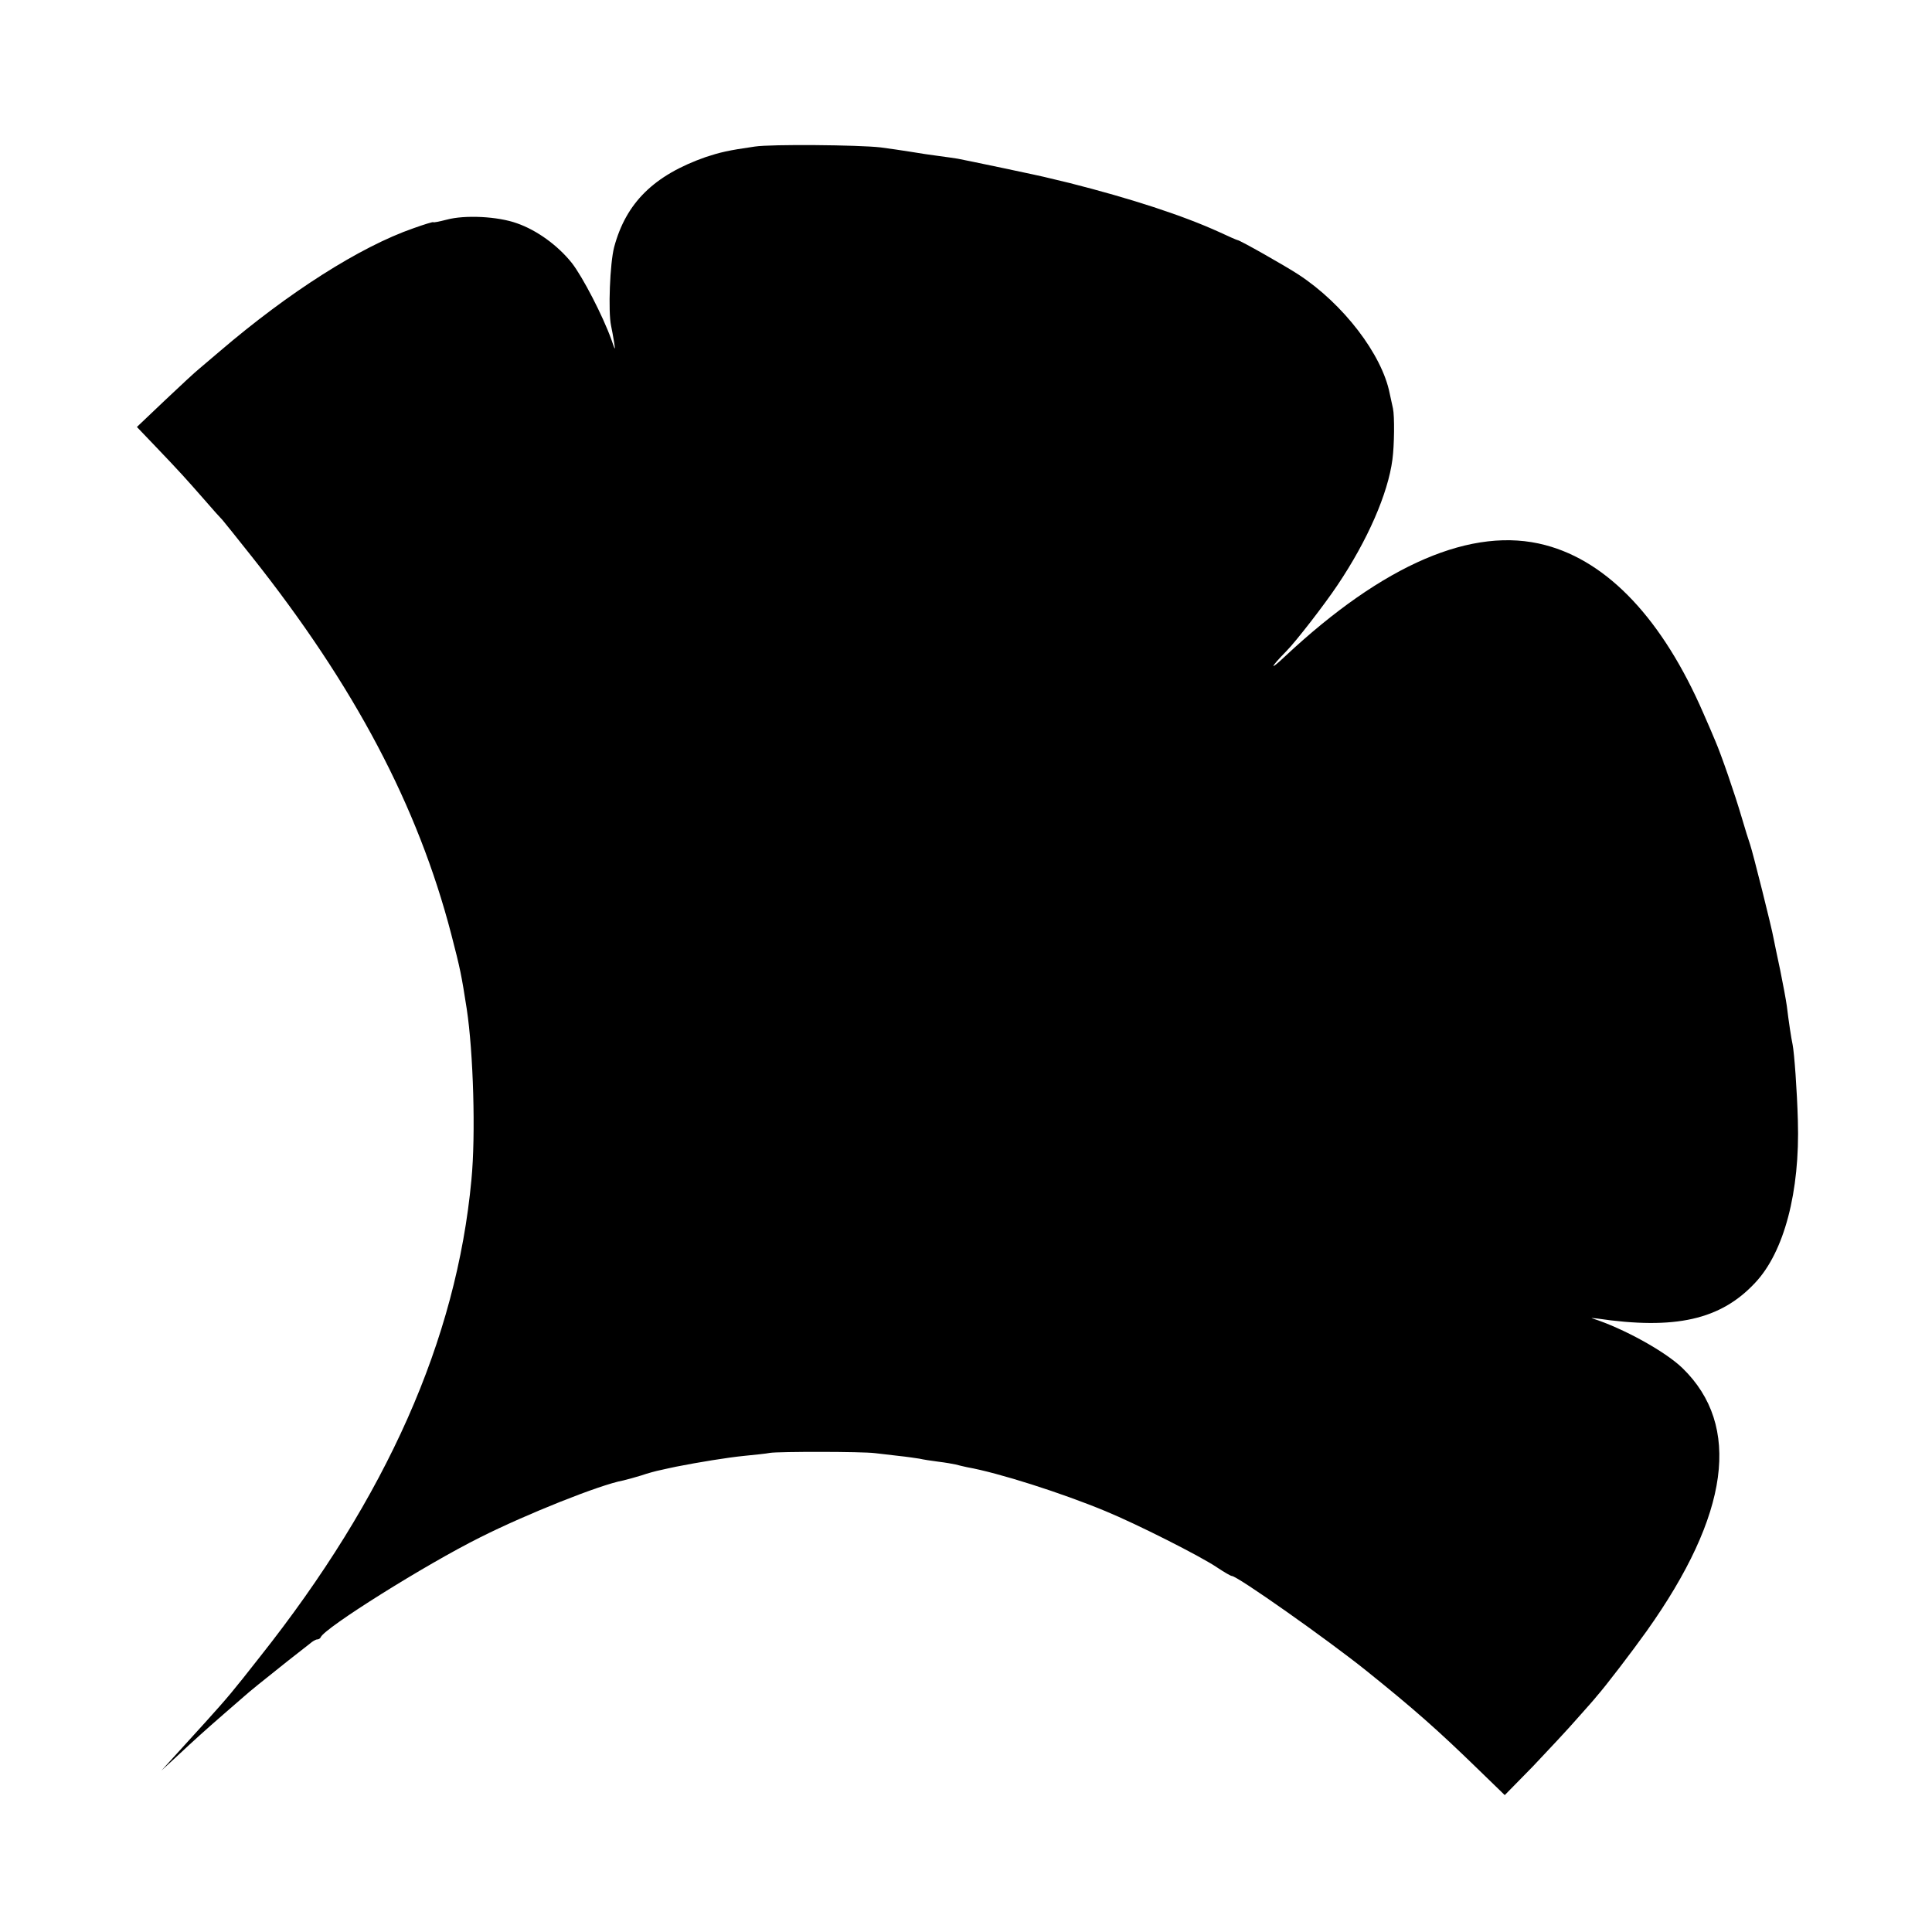
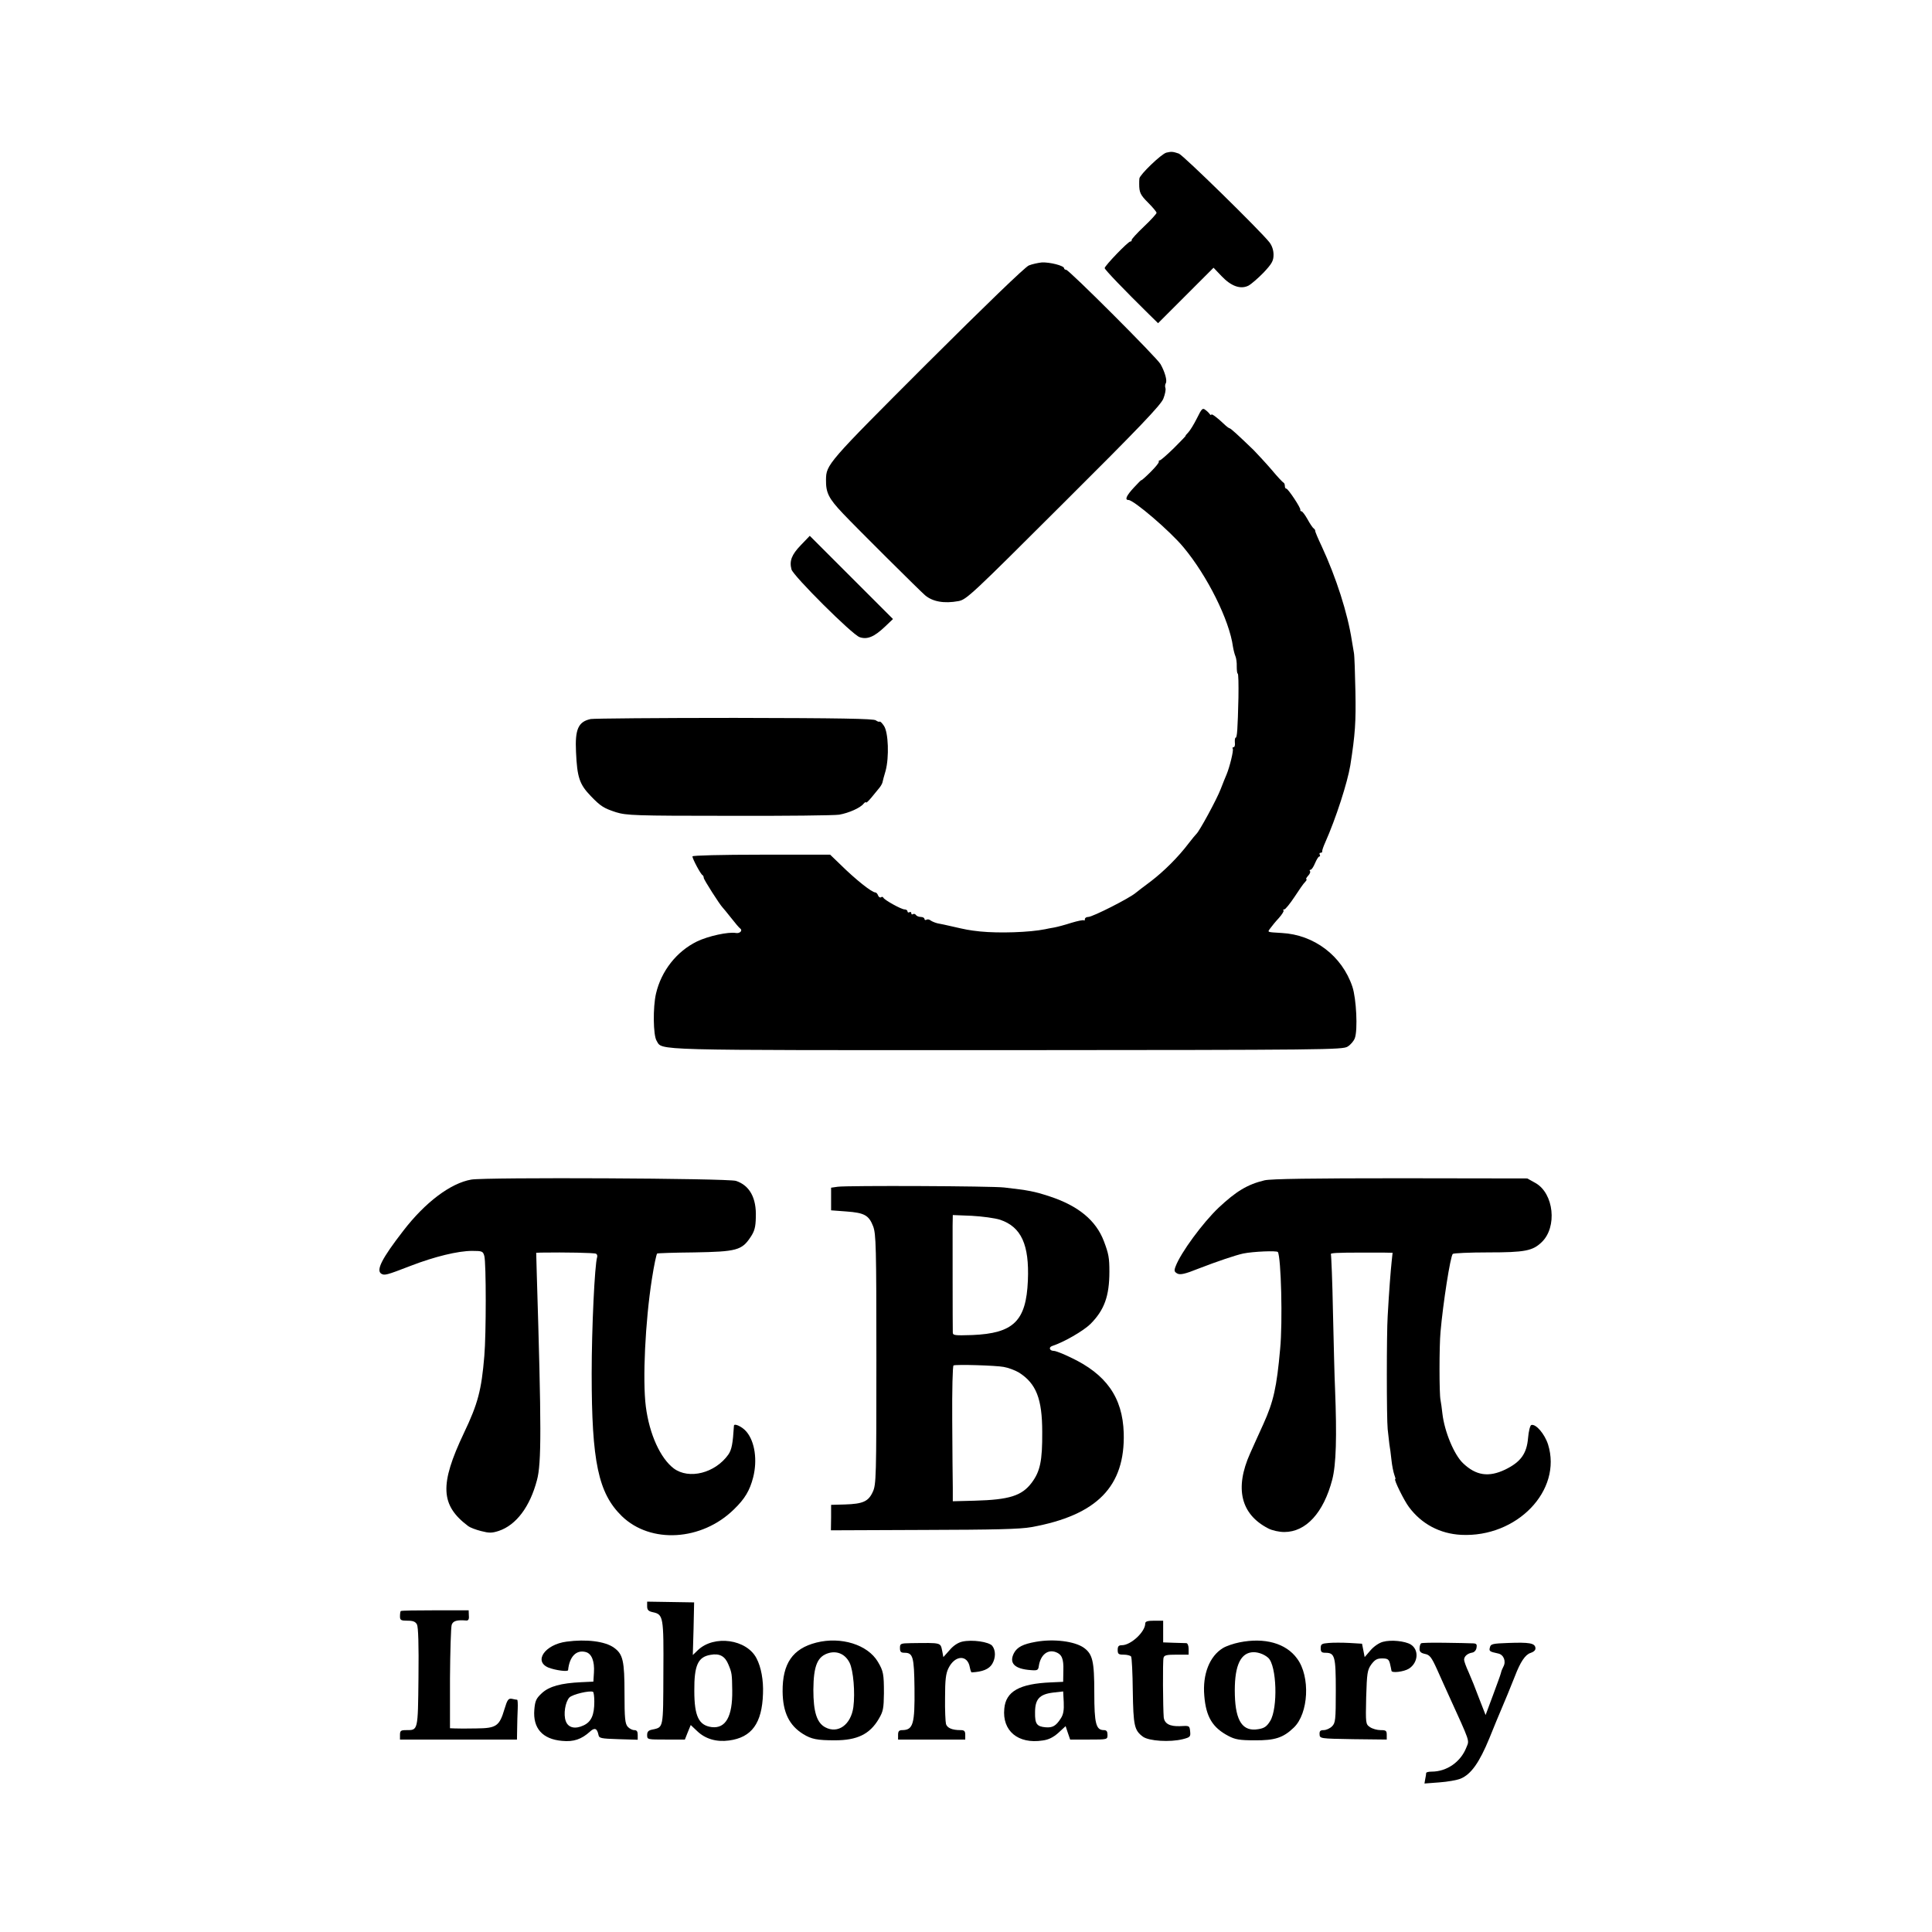
- <svg xmlns="http://www.w3.org/2000/svg" version="1.0" width="700pt" height="700pt" viewBox="0 0 700 700" preserveAspectRatio="xMidYMid meet">
-   <g transform="translate(0,700) scale(0.1,-0.1)" fill="#000000" stroke="none">
-     <path d="M2735 6469 c-98 -14 -126 -21 -178 -38 -188 -66 -289 -166 -332 -327 -15 -58 -22 -232 -11 -284 3 -14 8 -41 11 -60 5 -32 4 -31 -10 10 -31 86 -104 227 -143 277 -51 64 -127 119 -199 144 -69 25 -189 31 -255 13 -27 -7 -48 -11 -48 -9 0 2 -33 -8 -72 -22 -193 -67 -452 -232 -702 -446 -27 -23 -60 -51 -73 -62 -14 -11 -70 -63 -126 -116 l-101 -96 66 -69 c90 -94 114 -121 178 -194 30 -35 60 -68 66 -74 5 -6 53 -65 105 -131 374 -471 603 -905 724 -1370 33 -127 37 -148 56 -270 24 -157 33 -457 17 -620 -54 -579 -307 -1149 -767 -1729 -98 -125 -114 -144 -196 -235 -54 -59 -60 -66 -120 -132 l-40 -44 50 46 c76 71 104 96 175 158 36 31 70 61 76 66 14 13 72 60 154 125 36 28 73 57 83 65 9 8 21 15 26 15 5 0 11 3 13 8 14 34 381 264 578 362 167 84 435 191 518 206 13 3 42 11 65 18 23 8 56 17 72 20 17 4 41 9 55 12 81 16 185 33 245 39 39 4 81 8 95 11 32 5 334 5 380 -1 19 -2 58 -7 86 -10 29 -3 62 -8 75 -10 13 -3 44 -8 69 -11 25 -3 53 -8 62 -10 10 -3 29 -7 42 -10 113 -20 342 -93 501 -159 112 -46 346 -164 406 -205 24 -16 48 -30 52 -30 20 0 346 -230 487 -343 173 -139 259 -215 403 -355 l99 -96 102 104 c55 58 128 136 161 174 33 37 65 73 70 80 32 36 129 163 181 236 301 423 344 745 130 953 -63 61 -216 145 -326 180 -8 2 -1 2 15 0 284 -42 449 -5 574 129 105 111 163 330 155 588 -3 110 -13 245 -19 275 -5 23 -14 82 -21 140 -3 22 -14 81 -24 130 -11 50 -21 101 -24 115 -6 36 -75 311 -85 340 -5 14 -19 59 -31 100 -24 82 -74 227 -95 275 -7 17 -26 62 -43 100 -147 339 -345 550 -573 610 -263 70 -586 -69 -944 -404 -57 -54 -54 -41 5 19 35 35 140 171 186 240 109 162 183 332 199 455 7 51 8 158 2 185 -2 8 -7 33 -12 55 -28 141 -168 324 -330 430 -47 31 -213 125 -221 125 -2 0 -32 13 -66 29 -134 61 -322 122 -543 178 -33 8 -67 16 -75 18 -25 7 -303 65 -330 70 -14 2 -45 7 -70 10 -25 3 -70 10 -100 15 -30 5 -80 12 -110 16 -79 9 -396 12 -455 3z" />
+ <svg xmlns="http://www.w3.org/2000/svg" version="1.0" width="1024pt" height="1024pt" viewBox="0 0 1024 1024" preserveAspectRatio="xMidYMid meet">
+   <g transform="translate(0,1024) scale(0.1,-0.1)" fill="#000000" stroke="none">
+     <path d="M6182 9431 c-27 -7 -141 -117 -143 -137 -1 -8 -1 -21 -1 -29 0 -45 6 -58 47 -99 25 -25 45 -49 45 -54 0 -5 -30 -38 -67 -73 -37 -35 -66 -67 -65 -71 1 -5 -2 -8 -7 -8 -12 0 -136 -129 -136 -141 0 -8 105 -117 233 -243 l50 -49 147 147 147 147 42 -44 c51 -54 101 -72 143 -51 15 8 52 40 81 70 44 47 52 62 52 94 0 24 -8 48 -22 66 -48 61 -458 463 -480 470 -32 11 -40 11 -66 5z" />
+     <path d="M5453 8833 c-20 -8 -234 -215 -542 -522 -527 -527 -532 -533 -533 -614 -1 -69 14 -99 91 -180 70 -74 408 -410 434 -432 40 -34 101 -45 177 -31 43 8 70 34 557 520 405 403 516 520 529 553 9 23 14 48 11 56 -3 8 -2 19 2 26 8 13 -4 58 -28 101 -18 33 -485 500 -500 500 -6 0 -11 4 -11 8 0 14 -76 33 -118 31 -20 -2 -52 -9 -69 -16z" />
+     <path d="M6344 8023 c-16 -32 -37 -66 -46 -75 -10 -10 -16 -18 -14 -18 2 0 -26 -29 -62 -65 -37 -36 -70 -65 -75 -65 -4 0 -7 -3 -5 -7 2 -5 -18 -29 -44 -55 -26 -26 -48 -45 -48 -43 0 3 -18 -15 -40 -39 -40 -43 -50 -66 -29 -66 28 0 221 -165 292 -251 126 -151 243 -386 262 -527 3 -18 9 -41 13 -50 4 -9 8 -34 7 -54 0 -21 2 -38 5 -38 4 0 5 -57 4 -127 -4 -168 -7 -213 -15 -213 -3 0 -5 -11 -4 -25 2 -14 -1 -25 -6 -25 -6 0 -8 -4 -5 -9 5 -8 -16 -95 -33 -136 -5 -11 -19 -46 -31 -77 -20 -53 -114 -226 -129 -238 -3 -3 -22 -25 -41 -50 -56 -74 -131 -148 -200 -201 -36 -27 -72 -54 -80 -61 -32 -28 -229 -128 -252 -128 -10 0 -18 -5 -18 -12 0 -6 -2 -9 -5 -6 -3 3 -33 -3 -66 -13 -34 -11 -75 -22 -92 -25 -18 -3 -39 -7 -47 -9 -84 -17 -245 -22 -345 -12 -63 7 -71 9 -150 27 -27 6 -61 14 -75 16 -13 3 -30 10 -37 15 -7 6 -17 8 -23 4 -5 -3 -10 -1 -10 4 0 6 -9 11 -19 11 -11 0 -23 5 -26 10 -4 6 -11 8 -16 5 -5 -4 -9 -1 -9 5 0 6 -4 8 -10 5 -5 -3 -10 -1 -10 4 0 6 -7 11 -16 11 -17 0 -107 50 -112 62 -2 5 -8 6 -13 2 -5 -3 -12 2 -15 10 -3 9 -10 16 -15 16 -18 0 -104 68 -185 148 l-54 52 -365 0 c-211 0 -365 -4 -365 -9 0 -13 44 -95 53 -99 4 -2 7 -9 7 -15 0 -9 85 -142 100 -157 3 -3 23 -27 45 -55 21 -27 43 -53 48 -56 15 -11 -2 -28 -23 -24 -39 7 -146 -16 -206 -45 -108 -53 -189 -156 -217 -276 -17 -73 -15 -221 3 -250 33 -53 -60 -50 1855 -50 1698 1 1782 2 1808 19 16 10 33 30 38 45 16 43 8 209 -13 272 -55 164 -203 276 -375 285 -80 5 -76 3 -60 25 8 11 28 36 45 54 17 19 28 37 25 40 -4 3 -2 6 4 6 6 0 30 30 54 66 24 37 49 73 57 80 7 8 10 14 6 14 -4 0 0 8 9 18 10 10 14 22 10 25 -3 4 -2 7 3 7 6 0 16 16 24 35 8 19 18 35 22 35 5 0 6 5 3 10 -3 6 -1 10 4 10 6 0 10 3 9 8 -1 4 6 25 16 47 57 128 118 318 133 409 26 166 30 229 27 391 -2 99 -5 191 -8 205 -2 14 -7 43 -11 65 -22 144 -83 334 -159 498 -20 42 -36 80 -35 83 0 4 -3 10 -8 13 -5 3 -20 25 -33 49 -13 23 -27 42 -32 42 -4 0 -7 3 -6 8 3 10 -65 112 -74 112 -5 0 -8 6 -8 14 0 8 -3 16 -7 18 -5 2 -33 32 -63 68 -30 35 -74 82 -96 105 -81 78 -121 115 -127 115 -3 0 -17 10 -30 23 -38 36 -67 57 -67 49 0 -4 -4 -2 -8 3 -4 6 -14 16 -24 23 -14 11 -19 6 -44 -45z" />
+     <path d="M4244 7350 c-48 -50 -61 -83 -49 -128 8 -33 322 -346 361 -359 40 -14 77 1 134 55 l43 41 -221 221 -220 220 -48 -50z" />
+     <path d="M3131 6429 c-66 -14 -84 -54 -78 -175 6 -134 18 -171 79 -234 52 -54 69 -64 133 -85 56 -17 99 -19 600 -19 297 -1 559 2 583 6 51 9 112 36 129 58 7 8 13 11 13 7 0 -5 12 6 28 25 15 18 33 40 41 50 8 9 16 23 18 30 1 7 9 36 17 63 19 71 15 203 -9 238 -10 15 -20 25 -23 22 -3 -2 -12 1 -20 7 -10 9 -195 12 -747 13 -404 0 -748 -3 -764 -6z" />
+     <path d="M2498 3988 c-110 -19 -245 -121 -361 -272 -113 -146 -145 -209 -116 -227 17 -10 27 -8 156 42 127 49 251 79 325 79 54 0 58 -2 65 -27 10 -37 10 -415 0 -530 -15 -181 -34 -253 -108 -408 -130 -274 -125 -383 23 -494 9 -7 40 -19 68 -26 43 -11 57 -11 94 1 92 31 165 128 202 269 24 88 24 279 -1 1093 l-3 112 26 1 c127 2 283 -1 291 -6 6 -3 8 -11 6 -18 -13 -40 -29 -377 -29 -617 0 -468 35 -634 160 -756 153 -148 424 -131 594 36 58 56 84 100 102 170 23 91 9 188 -35 241 -22 27 -67 48 -67 32 -6 -97 -12 -127 -30 -153 -70 -98 -208 -133 -289 -73 -71 54 -129 181 -148 328 -18 143 -3 450 32 675 12 77 24 132 28 136 2 2 91 5 198 6 222 4 251 11 297 81 21 31 27 53 28 105 4 103 -33 169 -105 193 -41 14 -1326 20 -1403 7z" />
+     <path d="M6702 3984 c-91 -22 -150 -58 -243 -145 -85 -81 -201 -239 -228 -311 -9 -23 -7 -29 9 -38 15 -8 40 -3 112 26 101 39 196 71 237 80 54 11 178 16 184 8 17 -29 26 -370 12 -514 -18 -202 -35 -279 -89 -398 -24 -53 -56 -123 -70 -155 -83 -185 -50 -323 96 -398 21 -11 58 -19 85 -19 115 0 208 102 254 277 21 81 25 227 15 483 -3 58 -7 240 -11 405 -3 164 -9 303 -11 307 -5 7 29 9 171 9 30 0 78 0 105 0 l51 -1 -5 -47 c-5 -46 -14 -160 -21 -288 -6 -90 -6 -543 0 -600 3 -27 7 -63 9 -80 3 -16 8 -54 11 -83 3 -29 10 -64 15 -78 5 -13 8 -24 5 -24 -9 0 47 -114 73 -148 67 -90 164 -141 276 -147 297 -15 537 236 461 479 -18 56 -65 111 -89 103 -6 -2 -14 -33 -17 -69 -7 -83 -39 -127 -121 -167 -88 -42 -155 -32 -224 34 -47 45 -98 167 -109 263 -3 26 -7 58 -10 72 -7 31 -7 285 0 360 13 150 52 401 65 414 4 4 89 8 187 8 195 0 236 8 284 54 84 80 65 259 -33 314 l-43 24 -673 1 c-464 0 -688 -3 -720 -11z" />
+     <path d="M4440 3950 l-35 -5 0 -60 0 -60 80 -6 c97 -7 120 -20 143 -79 15 -41 17 -103 17 -706 0 -622 -1 -663 -19 -701 -23 -51 -52 -64 -148 -67 l-73 -2 0 -67 -1 -68 492 2 c376 1 511 4 571 15 348 63 497 216 489 499 -6 189 -93 312 -283 401 -39 19 -78 34 -87 34 -23 0 -30 19 -9 26 61 20 164 79 202 116 74 74 101 148 101 278 0 73 -4 95 -29 161 -42 111 -136 188 -288 238 -83 27 -110 32 -240 47 -65 8 -834 11 -883 4z m861 -175 c112 -38 155 -132 147 -322 -9 -215 -76 -280 -295 -289 -93 -3 -103 -2 -103 14 -1 30 -1 504 -1 564 l1 58 100 -4 c55 -3 123 -12 151 -21z m19 -780 c24 -4 61 -18 81 -30 91 -58 123 -139 123 -315 1 -153 -11 -209 -56 -269 -52 -69 -118 -90 -302 -95 l-116 -3 0 71 c-1 39 -2 200 -3 358 -1 159 2 289 7 291 17 6 223 0 266 -8z" />
+     <path d="M3430 1726 c0 -19 7 -26 30 -31 56 -12 58 -23 56 -323 -1 -296 1 -286 -58 -299 -21 -4 -28 -11 -28 -29 0 -24 1 -24 100 -24 l100 0 15 38 16 39 35 -33 c43 -41 102 -58 168 -49 120 16 175 91 180 248 3 72 -10 141 -34 187 -52 102 -225 126 -311 44 l-27 -26 4 139 3 140 -124 2 -125 2 0 -25z m431 -309 c18 -43 19 -50 20 -137 2 -138 -35 -203 -109 -194 -68 9 -92 57 -92 192 -1 135 19 180 86 191 48 9 77 -7 95 -52z" />
+     <path d="M2124 1701 c-2 -2 -4 -15 -4 -28 0 -20 5 -23 40 -23 29 0 42 -5 50 -20 7 -14 10 -108 8 -281 -3 -285 -2 -279 -65 -279 -28 0 -33 -3 -33 -25 l0 -25 310 0 310 0 1 58 c0 31 2 78 3 105 1 26 0 47 -3 48 -3 0 -16 2 -28 5 -18 3 -24 -4 -39 -54 -27 -91 -43 -102 -149 -103 -50 -1 -101 -1 -115 0 l-25 1 0 263 c1 144 5 272 9 285 7 21 28 27 77 23 11 -1 16 6 14 26 l-1 28 -178 0 c-97 0 -179 -1 -182 -4z" />
+     <path d="M6070 1635 c0 -44 -76 -115 -124 -115 -17 0 -22 -6 -22 -25 0 -22 5 -25 32 -25 18 0 36 -5 39 -10 4 -6 8 -88 9 -183 3 -184 8 -208 54 -242 32 -23 143 -30 211 -13 39 10 42 13 39 41 -3 31 -4 31 -54 28 -54 -2 -82 13 -86 47 -4 49 -6 299 -1 315 3 14 16 17 69 17 l64 0 0 30 c0 17 -5 30 -12 31 -7 0 -38 1 -68 2 l-55 2 0 58 0 57 -47 0 c-36 0 -48 -4 -48 -15z" />
+     <path d="M3003 1539 c-115 -15 -177 -105 -95 -138 37 -14 102 -23 103 -13 7 71 43 109 93 96 32 -8 48 -49 44 -109 l-3 -48 -64 -3 c-108 -5 -170 -22 -209 -58 -30 -28 -36 -40 -40 -88 -8 -98 43 -156 147 -165 61 -6 103 8 149 50 24 22 37 16 44 -18 3 -18 12 -20 106 -23 l102 -3 0 26 c0 18 -5 25 -18 25 -11 0 -26 8 -35 18 -14 16 -17 44 -17 176 0 173 -8 209 -56 243 -47 34 -147 46 -251 32z m147 -318 c0 -71 -16 -107 -57 -126 -44 -21 -81 -13 -94 22 -14 36 -3 103 19 126 17 17 107 38 125 30 4 -2 7 -26 7 -52z" />
+     <path d="M4327 1534 c-126 -32 -180 -111 -179 -259 1 -111 35 -180 109 -226 44 -27 74 -33 168 -33 118 0 185 32 233 114 23 39 26 55 27 135 0 103 -3 118 -32 167 -54 91 -195 135 -326 102z m176 -107 c20 -40 30 -159 20 -235 -13 -94 -82 -143 -149 -107 -45 24 -63 82 -63 199 1 129 22 178 83 195 46 12 87 -8 109 -52z" />
+     <path d="M5100 1539 c-22 -5 -47 -21 -67 -45 l-33 -37 -6 32 c-10 46 -1 44 -166 42 -55 -1 -58 -2 -58 -26 0 -20 5 -25 24 -25 45 0 51 -21 53 -188 2 -189 -7 -221 -64 -222 -18 0 -23 -6 -23 -25 l0 -25 178 0 178 0 0 25 c0 20 -5 25 -25 25 -44 0 -70 11 -77 32 -3 11 -6 74 -5 140 0 94 4 128 18 156 34 70 101 73 113 6 3 -15 7 -28 10 -28 58 3 92 17 109 45 19 32 19 72 0 96 -18 21 -106 34 -159 22z" />
+     <path d="M5490 1538 c-68 -12 -99 -28 -116 -60 -27 -53 3 -84 90 -90 35 -3 39 0 42 22 9 59 47 90 91 73 31 -12 41 -35 39 -97 l-1 -60 -65 -3 c-167 -7 -239 -48 -247 -139 -12 -118 73 -189 203 -169 32 4 57 17 84 41 l38 35 12 -36 12 -35 99 0 c99 0 99 0 99 25 0 18 -5 25 -19 25 -42 0 -51 34 -51 198 0 169 -9 205 -56 239 -49 34 -159 48 -254 31z m133 -405 c-26 -41 -44 -51 -81 -48 -47 4 -57 18 -56 79 0 70 23 96 96 105 l53 6 3 -57 c2 -42 -2 -65 -15 -85z" />
+     <path d="M6569 1535 c-30 -6 -69 -19 -87 -30 -71 -43 -109 -139 -99 -253 9 -112 44 -169 128 -213 36 -19 60 -23 139 -23 106 -1 151 13 207 67 79 75 89 271 18 366 -59 82 -173 113 -306 86z m153 -82 c45 -41 52 -267 10 -335 -18 -29 -31 -38 -63 -43 -82 -14 -120 42 -124 180 -4 143 24 217 86 227 29 5 68 -8 91 -29z" />
+     <path d="M7330 1538 c-20 -5 -48 -24 -66 -45 l-31 -36 -7 36 -7 35 -67 4 c-37 2 -86 2 -109 0 -38 -3 -43 -6 -43 -28 0 -19 5 -24 24 -24 51 0 56 -17 56 -201 0 -156 -2 -171 -20 -189 -11 -11 -31 -20 -44 -20 -18 0 -23 -5 -22 -22 1 -23 2 -23 179 -26 l177 -2 0 25 c0 22 -4 25 -33 25 -18 0 -43 7 -56 16 -23 16 -23 19 -20 158 4 128 6 144 27 174 19 25 30 32 57 32 29 0 36 -4 42 -27 4 -16 7 -32 8 -38 0 -14 66 -6 93 11 49 32 54 100 9 128 -30 18 -104 26 -147 14z" />
+     <path d="M7532 1530 c-4 -3 -8 -15 -8 -27 -1 -17 6 -24 28 -29 26 -5 35 -17 65 -83 19 -42 45 -101 59 -131 120 -264 112 -241 96 -282 -30 -77 -104 -128 -184 -128 -16 0 -28 -3 -29 -7 0 -5 -2 -19 -5 -32 l-4 -24 79 6 c43 3 94 12 113 20 55 23 99 85 152 214 26 65 54 132 61 148 13 29 58 139 74 180 29 76 55 115 83 124 20 7 28 16 26 28 -4 24 -32 29 -143 25 -83 -3 -94 -5 -98 -23 -6 -21 -2 -23 44 -33 29 -6 43 -42 27 -70 -5 -9 -11 -24 -13 -34 -2 -9 -22 -63 -43 -120 l-38 -102 -34 87 c-18 49 -43 111 -56 140 -13 28 -24 58 -24 66 0 18 18 34 44 38 11 2 21 14 22 27 3 18 -1 22 -24 22 -15 1 -80 2 -145 3 -66 1 -122 0 -125 -3z" />
  </g>
</svg>
